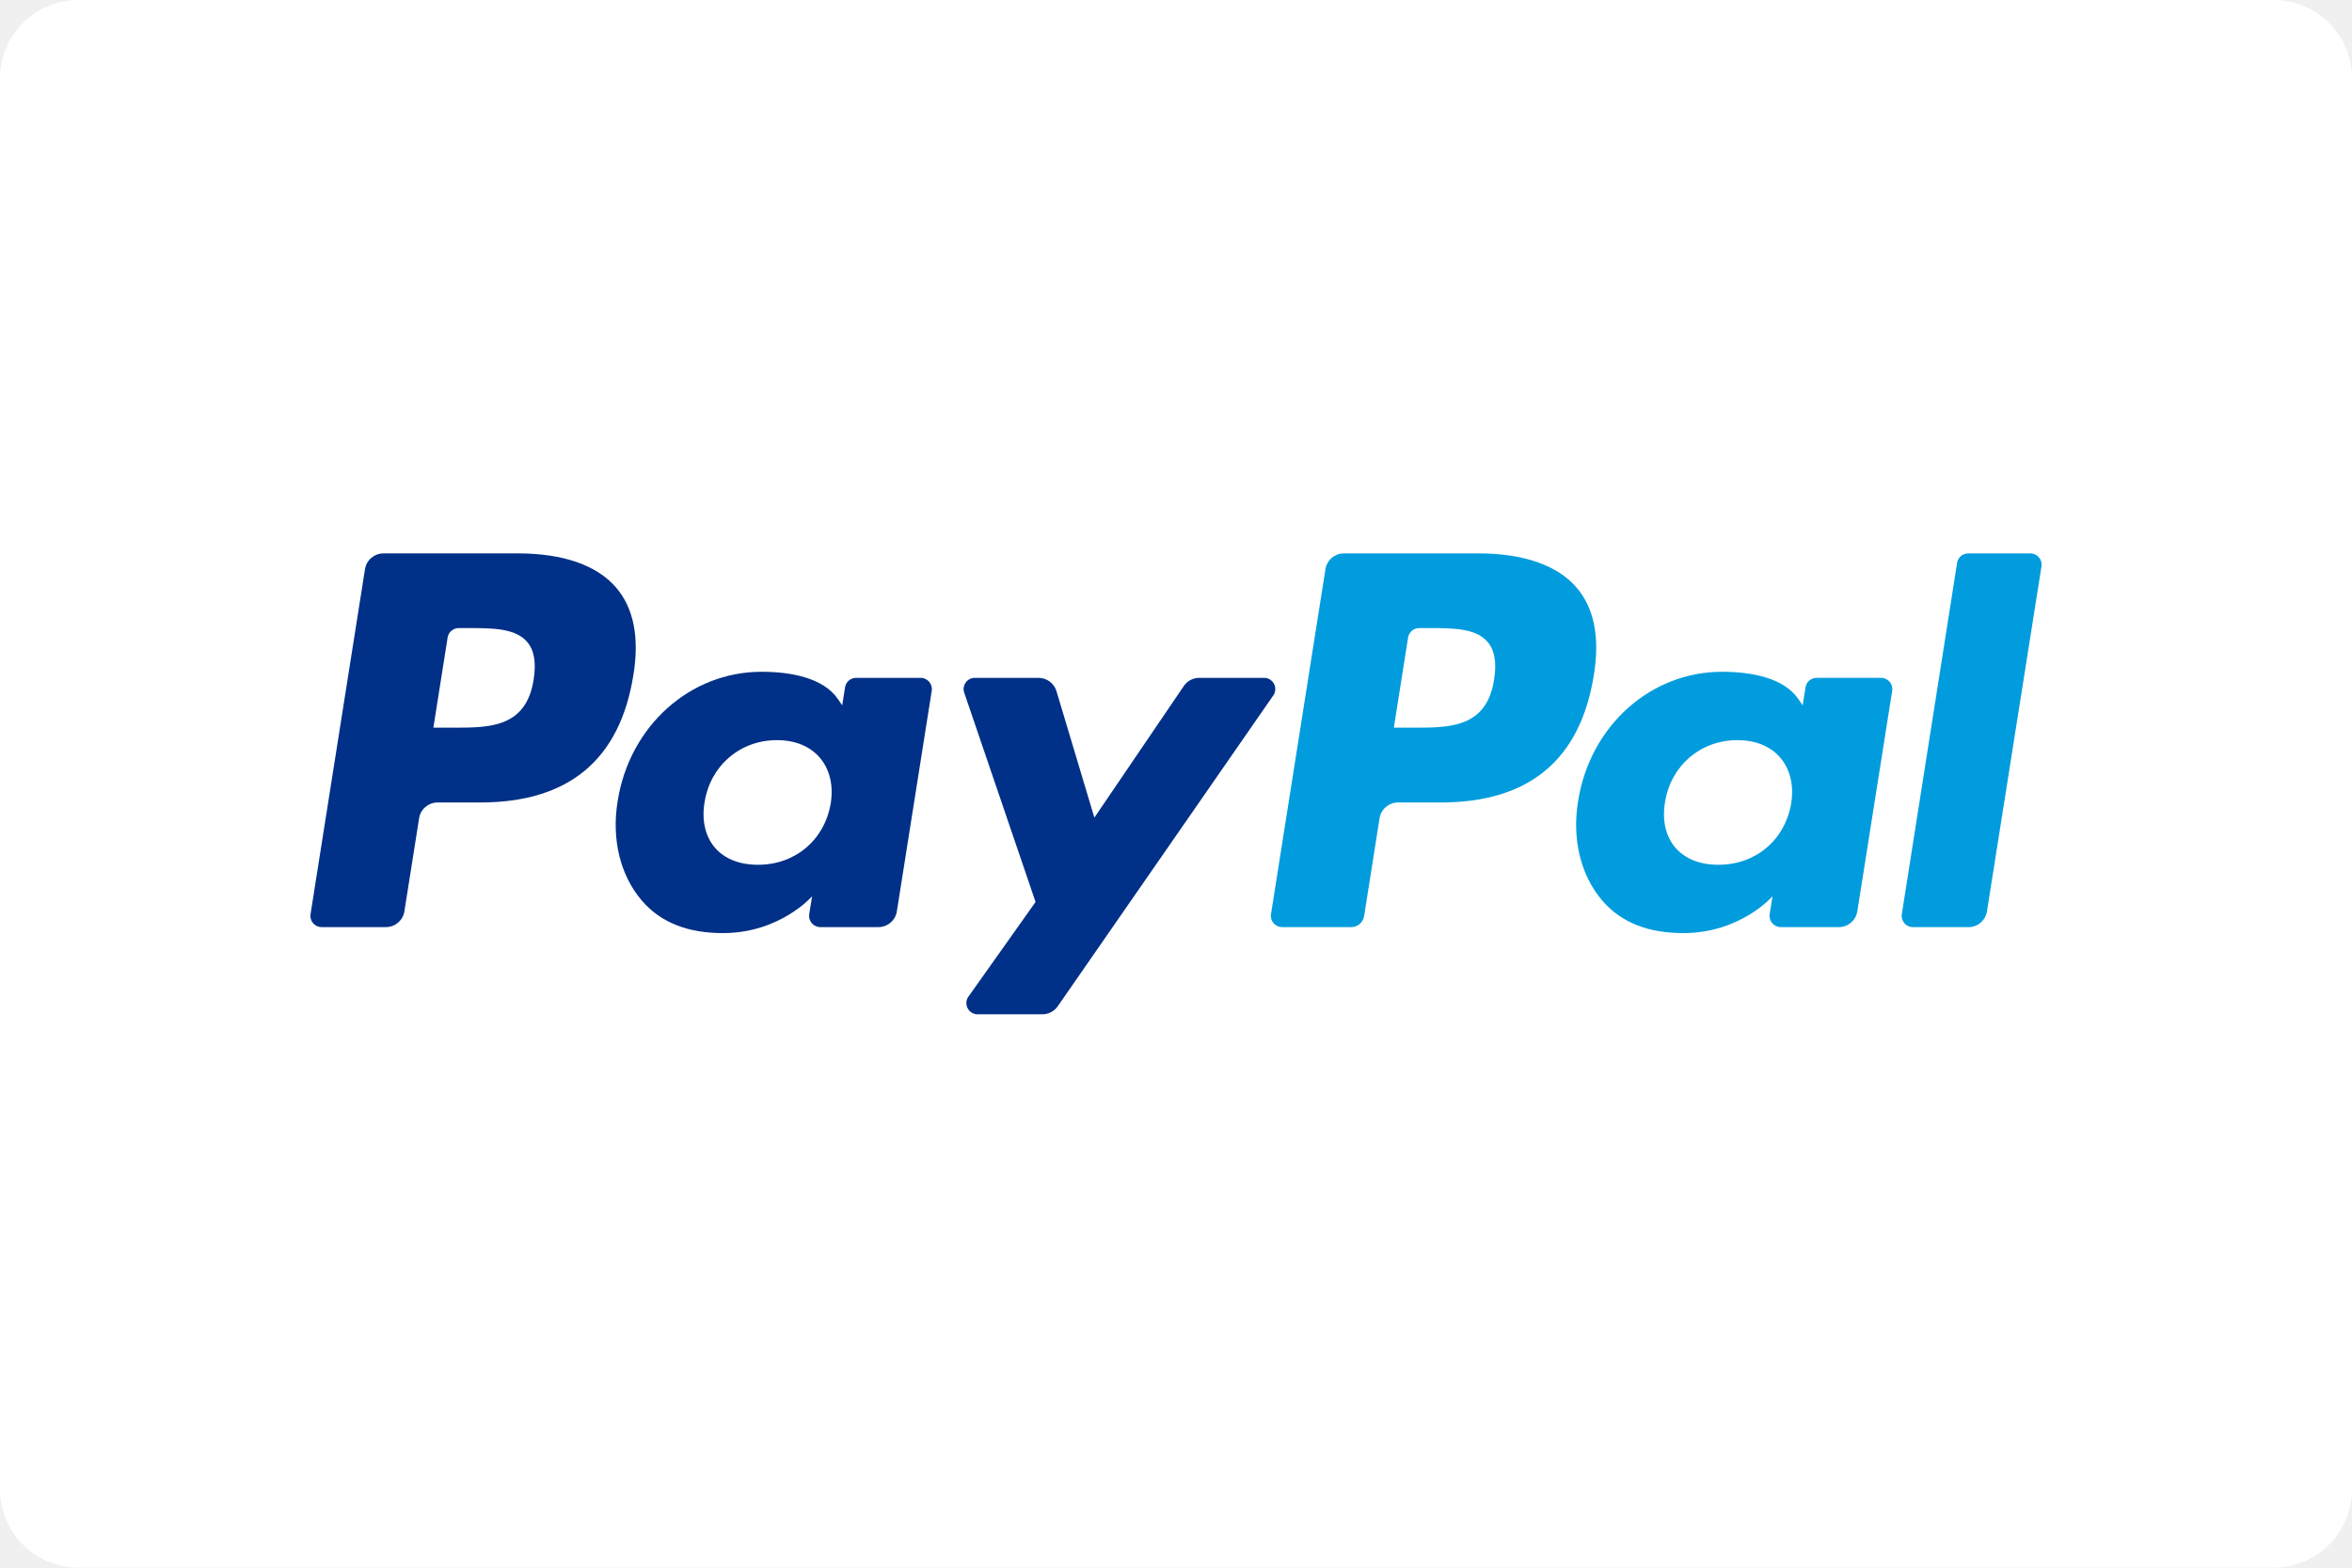
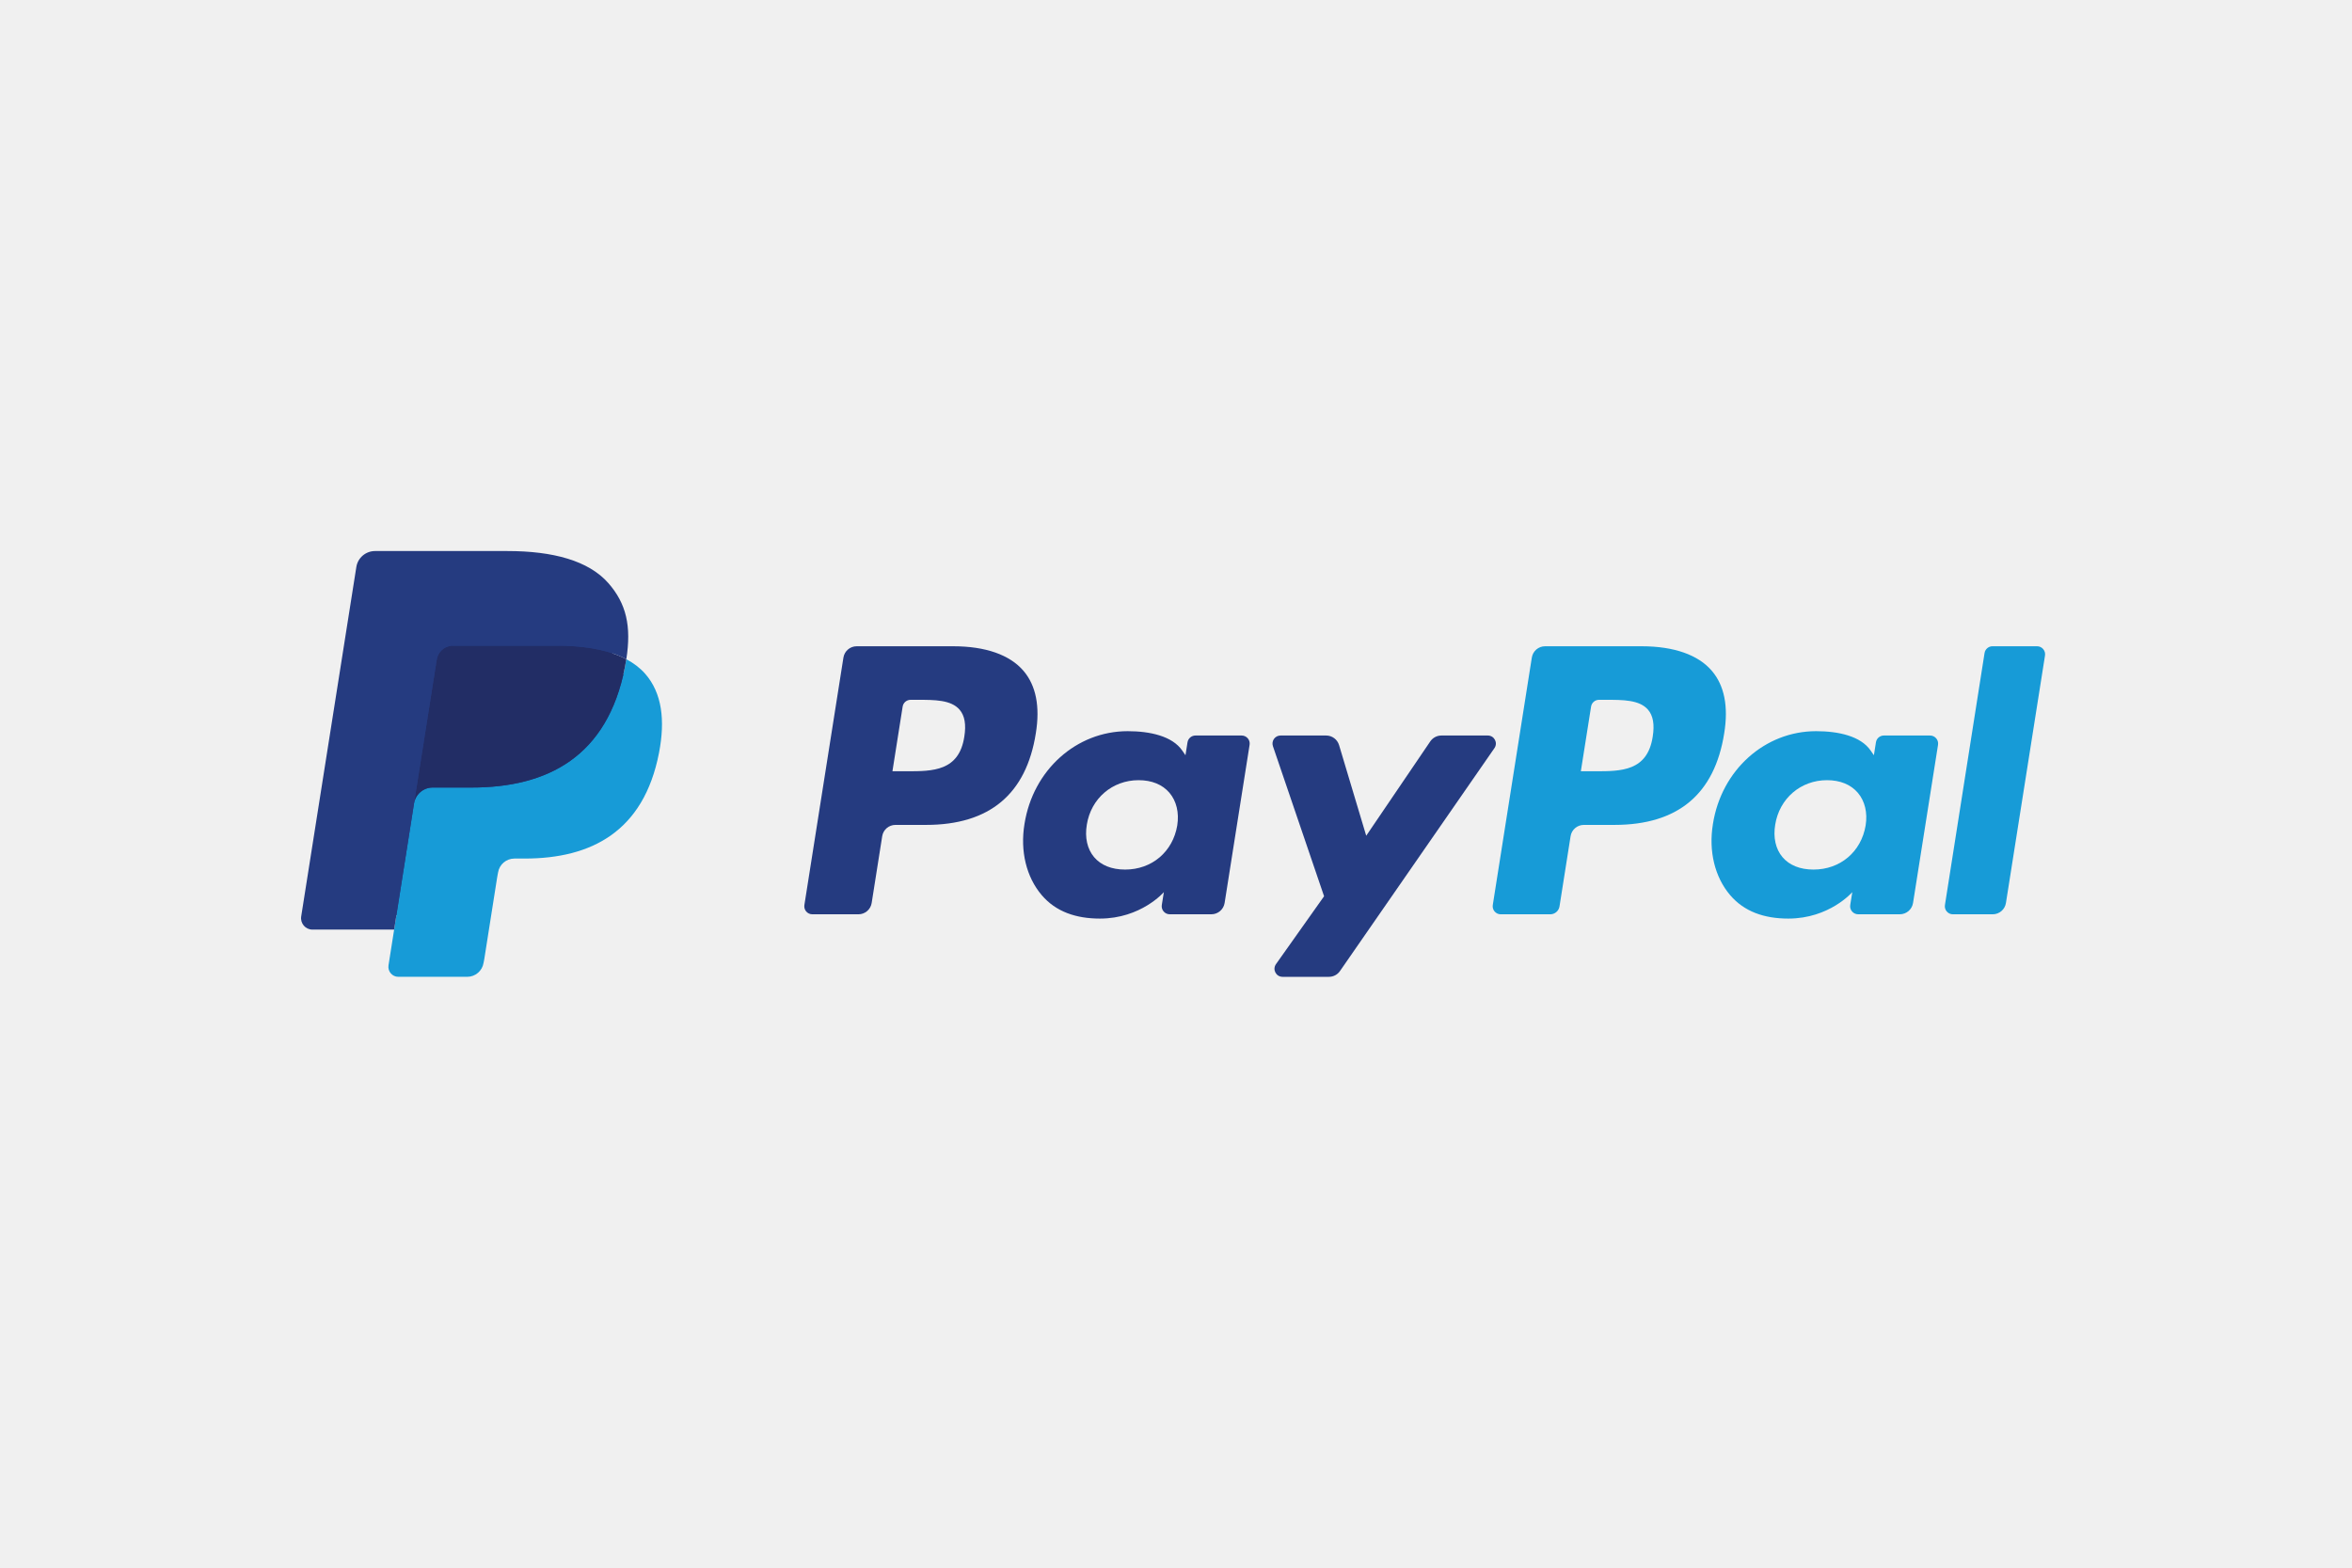
<svg xmlns="http://www.w3.org/2000/svg" width="120" height="80" viewBox="0 0 120 80" fill="none">
-   <rect width="120" height="80" rx="4" fill="white" />
-   <path fill-rule="evenodd" clip-rule="evenodd" d="M76.231 34.67C75.856 37.134 73.973 37.134 72.15 37.134H71.114L71.841 32.533C71.885 32.255 72.125 32.051 72.406 32.051H72.882C74.122 32.051 75.293 32.051 75.897 32.756C76.259 33.178 76.368 33.805 76.231 34.67ZM75.439 28.24H68.568C68.098 28.24 67.698 28.582 67.625 29.046L64.847 46.65C64.792 46.997 65.061 47.311 65.412 47.311H68.938C69.266 47.311 69.546 47.072 69.598 46.748L70.386 41.757C70.459 41.293 70.859 40.951 71.329 40.951H73.502C78.028 40.951 80.64 38.763 81.322 34.425C81.63 32.529 81.335 31.038 80.446 29.994C79.469 28.847 77.737 28.24 75.439 28.24Z" fill="#009CDE" />
-   <path fill-rule="evenodd" clip-rule="evenodd" d="M27.228 34.67C26.852 37.134 24.969 37.134 23.147 37.134H22.111L22.838 32.533C22.881 32.255 23.121 32.051 23.403 32.051H23.879C25.119 32.051 26.29 32.051 26.894 32.756C27.256 33.178 27.364 33.805 27.228 34.67ZM26.435 28.24H19.565C19.095 28.24 18.695 28.582 18.622 29.046L15.844 46.65C15.789 46.997 16.057 47.311 16.409 47.311H19.69C20.159 47.311 20.559 46.969 20.632 46.507L21.383 41.757C21.455 41.293 21.856 40.951 22.325 40.951H24.499C29.024 40.951 31.637 38.763 32.319 34.425C32.626 32.529 32.331 31.038 31.443 29.994C30.466 28.847 28.734 28.24 26.435 28.24Z" fill="#003087" />
-   <path fill-rule="evenodd" clip-rule="evenodd" d="M42.386 40.99C42.068 42.868 40.576 44.13 38.672 44.13C37.718 44.13 36.954 43.822 36.463 43.242C35.977 42.666 35.794 41.846 35.948 40.933C36.243 39.071 37.76 37.77 39.634 37.77C40.569 37.77 41.327 38.08 41.828 38.666C42.332 39.256 42.53 40.081 42.386 40.99ZM46.971 34.591H43.681C43.399 34.591 43.159 34.795 43.115 35.074L42.97 35.993L42.741 35.66C42.028 34.627 40.44 34.281 38.854 34.281C35.219 34.281 32.115 37.034 31.511 40.894C31.196 42.821 31.643 44.661 32.736 45.945C33.739 47.125 35.172 47.616 36.879 47.616C39.809 47.616 41.434 45.736 41.434 45.736L41.286 46.65C41.232 46.997 41.5 47.311 41.852 47.311H44.815C45.285 47.311 45.685 46.97 45.758 46.506L47.537 35.252C47.592 34.905 47.322 34.591 46.971 34.591Z" fill="#003087" />
-   <path fill-rule="evenodd" clip-rule="evenodd" d="M91.389 40.99C91.071 42.868 89.579 44.13 87.675 44.13C86.721 44.13 85.957 43.822 85.466 43.242C84.979 42.666 84.796 41.846 84.951 40.933C85.246 39.071 86.763 37.77 88.637 37.77C89.572 37.77 90.33 38.08 90.831 38.666C91.335 39.256 91.533 40.081 91.389 40.99ZM95.974 34.591H92.684C92.402 34.591 92.162 34.795 92.118 35.074L91.973 35.993L91.743 35.66C91.031 34.627 89.443 34.281 87.857 34.281C84.222 34.281 81.118 37.034 80.513 40.894C80.199 42.821 80.645 44.661 81.739 45.945C82.742 47.125 84.175 47.616 85.882 47.616C88.812 47.616 90.436 45.736 90.436 45.736L90.289 46.65C90.234 46.997 90.503 47.311 90.856 47.311H93.818C94.288 47.311 94.688 46.97 94.761 46.506L96.54 35.252C96.595 34.905 96.325 34.591 95.974 34.591Z" fill="#009CDE" />
-   <path fill-rule="evenodd" clip-rule="evenodd" d="M64.493 34.591H61.186C60.87 34.591 60.574 34.748 60.397 35.01L55.835 41.723L53.902 35.272C53.781 34.868 53.408 34.591 52.987 34.591H49.737C49.344 34.591 49.068 34.977 49.195 35.348L52.835 46.028L49.411 50.857C49.142 51.236 49.413 51.76 49.879 51.76H53.182C53.494 51.76 53.788 51.607 53.967 51.35L64.963 35.49C65.226 35.11 64.955 34.591 64.493 34.591Z" fill="#003087" />
-   <path fill-rule="evenodd" clip-rule="evenodd" d="M99.852 28.724L97.032 46.65C96.977 46.997 97.246 47.312 97.597 47.312H100.434C100.903 47.312 101.303 46.97 101.376 46.506L104.157 28.902C104.212 28.555 103.943 28.241 103.591 28.241H100.418C100.135 28.241 99.895 28.445 99.852 28.724Z" fill="#009CDE" />
+   <g transform="translate(15.36, 28.12) scale(0.72)">
+     <path fill="#253B80" d="M46.211,6.749h-6.839c-0.468,0-0.866,0.34-0.939,0.802l-2.766,17.537c-0.055,0.346,0.213,0.658,0.564,0.658 h3.265c0.468,0,0.866-0.34,0.939-0.803l0.746-4.73c0.072-0.463,0.471-0.803,0.938-0.803h2.165c4.505,0,7.105-2.18,7.784-6.5 c0.306-1.89,0.013-3.375-0.872-4.415C50.224,7.353,48.5,6.749,46.211,6.749z M47,13.154c-0.374,2.454-2.249,2.454-4.062,2.454 h-1.032l0.724-4.583c0.043-0.277,0.283-0.481,0.563-0.481h0.473c1.235,0,2.4,0,3.002,0.704C47.027,11.668,47.137,12.292,47,13.154z" />
+     <path fill="#253B80" d="M66.654,13.075h-3.275c-0.279,0-0.52,0.204-0.563,0.481l-0.145,0.916l-0.229-0.332 c-0.709-1.029-2.29-1.373-3.868-1.373c-3.619,0-6.71,2.741-7.312,6.586c-0.313,1.918,0.132,3.752,1.22,5.031 c0.998,1.176,2.426,1.666,4.125,1.666c2.916,0,4.533-1.875,4.533-1.875l-0.146,0.91c-0.055,0.348,0.213,0.66,0.562,0.66h2.95 c0.469,0,0.865-0.34,0.939-0.803l1.77-11.209C67.271,13.388,67.004,13.075,66.654,13.075z M62.089,19.449 c-0.316,1.871-1.801,3.127-3.695,3.127c-0.951,0-1.711-0.305-2.199-0.883c-0.484-0.574-0.668-1.391-0.514-2.301 c0.295-1.855,1.805-3.152,3.67-3.152c0.93,0,1.686,0.309,2.184,0.892C62.034,17.721,62.232,18.543,62.089,19.449z" />
+     <path fill="#253B80" d="M84.096,13.075h-3.291c-0.314,0-0.609,0.156-0.787,0.417l-4.539,6.686l-1.924-6.425 c-0.121-0.402-0.492-0.678-0.912-0.678h-3.234c-0.393,0-0.666,0.384-0.541,0.754l3.625,10.638l-3.408,4.811 c-0.268,0.379,0.002,0.9,0.465,0.9h3.287c0.312,0,0.604-0.152,0.781-0.408L84.564,13.97C84.826,13.592,84.557,13.075,84.096,13.075z" />
+     <path fill="#179BD7" d="M94.992,6.749h-6.84c-0.467,0-0.865,0.34-0.938,0.802l-2.766,17.537c-0.055,0.346,0.213,0.658,0.562,0.658 h3.51c0.326,0,0.605-0.238,0.656-0.562l0.785-4.971c0.072-0.463,0.471-0.803,0.938-0.803h2.164c4.506,0,7.105-2.18,7.785-6.5 c0.307-1.89,0.012-3.375-0.873-4.415C99.004,7.353,97.281,6.749,94.992,6.749z M95.781,13.154c-0.373,2.454-2.248,2.454-4.062,2.454 h-1.031l0.725-4.583c0.043-0.277,0.281-0.481,0.562-0.481h0.473c1.234,0,2.4,0,3.002,0.704 C95.809,11.668,95.918,12.292,95.781,13.154z" />
+     <path fill="#179BD7" d="M115.434,13.075h-3.273c-0.281,0-0.52,0.204-0.562,0.481l-0.145,0.916l-0.23-0.332 c-0.709-1.029-2.289-1.373-3.867-1.373c-3.619,0-6.709,2.741-7.311,6.586c-0.312,1.918,0.131,3.752,1.219,5.031 c1,1.176,2.426,1.666,4.125,1.666c2.916,0,4.533-1.875,4.533-1.875l-0.146,0.91c-0.055,0.348,0.213,0.66,0.564,0.66h2.949 c0.467,0,0.865-0.34,0.938-0.803l1.771-11.209C116.053,13.388,115.785,13.075,115.434,13.075z M110.869,19.449 c-0.314,1.871-1.801,3.127-3.695,3.127c-0.949,0-1.711-0.305-2.199-0.883c-0.484-0.574-0.666-1.391-0.514-2.301 c0.297-1.855,1.805-3.152,3.67-3.152c0.93,0,1.686,0.309,2.184,0.892C110.816,17.721,111.014,18.543,110.869,19.449z" />
+     <path fill="#179BD7" d="M119.295,7.23l-2.807,17.858c-0.055,0.346,0.213,0.658,0.562,0.658h2.822c0.469,0,0.867-0.34,0.939-0.803 l2.768-17.536c0.055-0.346-0.213-0.659-0.562-0.659h-3.16C119.578,6.749,119.338,6.953,119.295,7.23z" />
+     <path fill="#253B80" d="M7.266,29.154l0.523-3.322l-1.165-0.027H1.061L4.927,1.292C4.939,1.218,4.978,1.149,5.035,1.1 c0.057-0.049,0.13-0.076,0.206-0.076h9.38c3.114,0,5.263,0.648,6.385,1.927c0.526,0.6,0.861,1.227,1.023,1.917 c0.17,0.724,0.173,1.589,0.007,2.644l-0.012,0.077v0.676l0.526,0.298c0.443,0.235,0.795,0.504,1.065,0.812 c0.45,0.513,0.741,1.165,0.864,1.938c0.127,0.795,0.085,1.741-0.123,2.812c-0.24,1.232-0.628,2.305-1.152,3.183 c-0.482,0.809-1.096,1.48-1.825,2c-0.696,0.494-1.523,0.869-2.458,1.109c-0.906,0.236-1.939,0.355-3.072,0.355h-0.73 c-0.522,0-1.029,0.188-1.427,0.525c-0.399,0.344-0.663,0.814-0.744,1.328l-0.055,0.299l-0.924,5.855l-0.042,0.215 c-0.011,0.068-0.03,0.102-0.058,0.125c-0.025,0.021-0.061,0.035-0.096,0.035H7.266z" />
+     <path fill="#179BD7" d="M23.048,7.667L23.048,7.667L23.048,7.667c-0.028,0.179-0.06,0.362-0.096,0.55 c-1.237,6.351-5.469,8.545-10.874,8.545H9.326c-0.661,0-1.218,0.48-1.321,1.132l0,0l0,0L6.596,26.83l-0.399,2.533 c-0.067,0.428,0.263,0.814,0.695,0.814h4.881c0.578,0,1.069-0.42,1.16-0.99l0.048-0.248l0.919-5.832l0.059-0.32 c0.09-0.572,0.582-0.992,1.16-0.992h0.73c4.729,0,8.431-1.92,9.513-7.476c0.452-2.321,0.218-4.259-0.978-5.622 C24.022,8.286,23.573,7.945,23.048,7.667z" />
+     <path fill="#222D65" d="M21.754,7.151c-0.189-0.055-0.384-0.105-0.584-0.15c-0.201-0.044-0.407-0.083-0.619-0.117 c-0.742-0.12-1.555-0.177-2.426-0.177h-7.352c-0.181,0-0.353,0.041-0.507,0.115C9.927,6.985,9.675,7.306,9.614,7.699L8.05,17.605 l-0.045,0.289c0.103-0.652,0.66-1.132,1.321-1.132h2.752c5.405,0,9.637-2.195,10.874-8.545c0.037-0.188,0.068-0.371,0.096-0.55 c-0.313-0.166-0.652-0.308-1.017-0.429C21.941,7.208,21.848,7.179,21.754,7.151z" />
+     <path fill="#253B80" d="M9.614,7.699c0.061-0.393,0.313-0.714,0.652-0.876c0.155-0.074,0.326-0.115,0.507-0.115h7.352 c0.871,0,1.684,0.057,2.426,0.177c0.212,0.034,0.418,0.073,0.619,0.117c0.2,0.045,0.395,0.095,0.584,0.15 c0.094,0.028,0.187,0.057,0.278,0.086c0.365,0.121,0.704,0.264,1.017,0.429c0.368-2.347-0.003-3.945-1.272-5.392 C20.378,0.682,17.853,0,14.622,0h-9.38c-0.66,0-1.223,0.48-1.325,1.133L0.01,25.898c-0.077,0.49,0.301,0.932,0.795,0.932h5.791 l1.454-9.225L9.614,7.699z" />
+   </g>
</svg>
